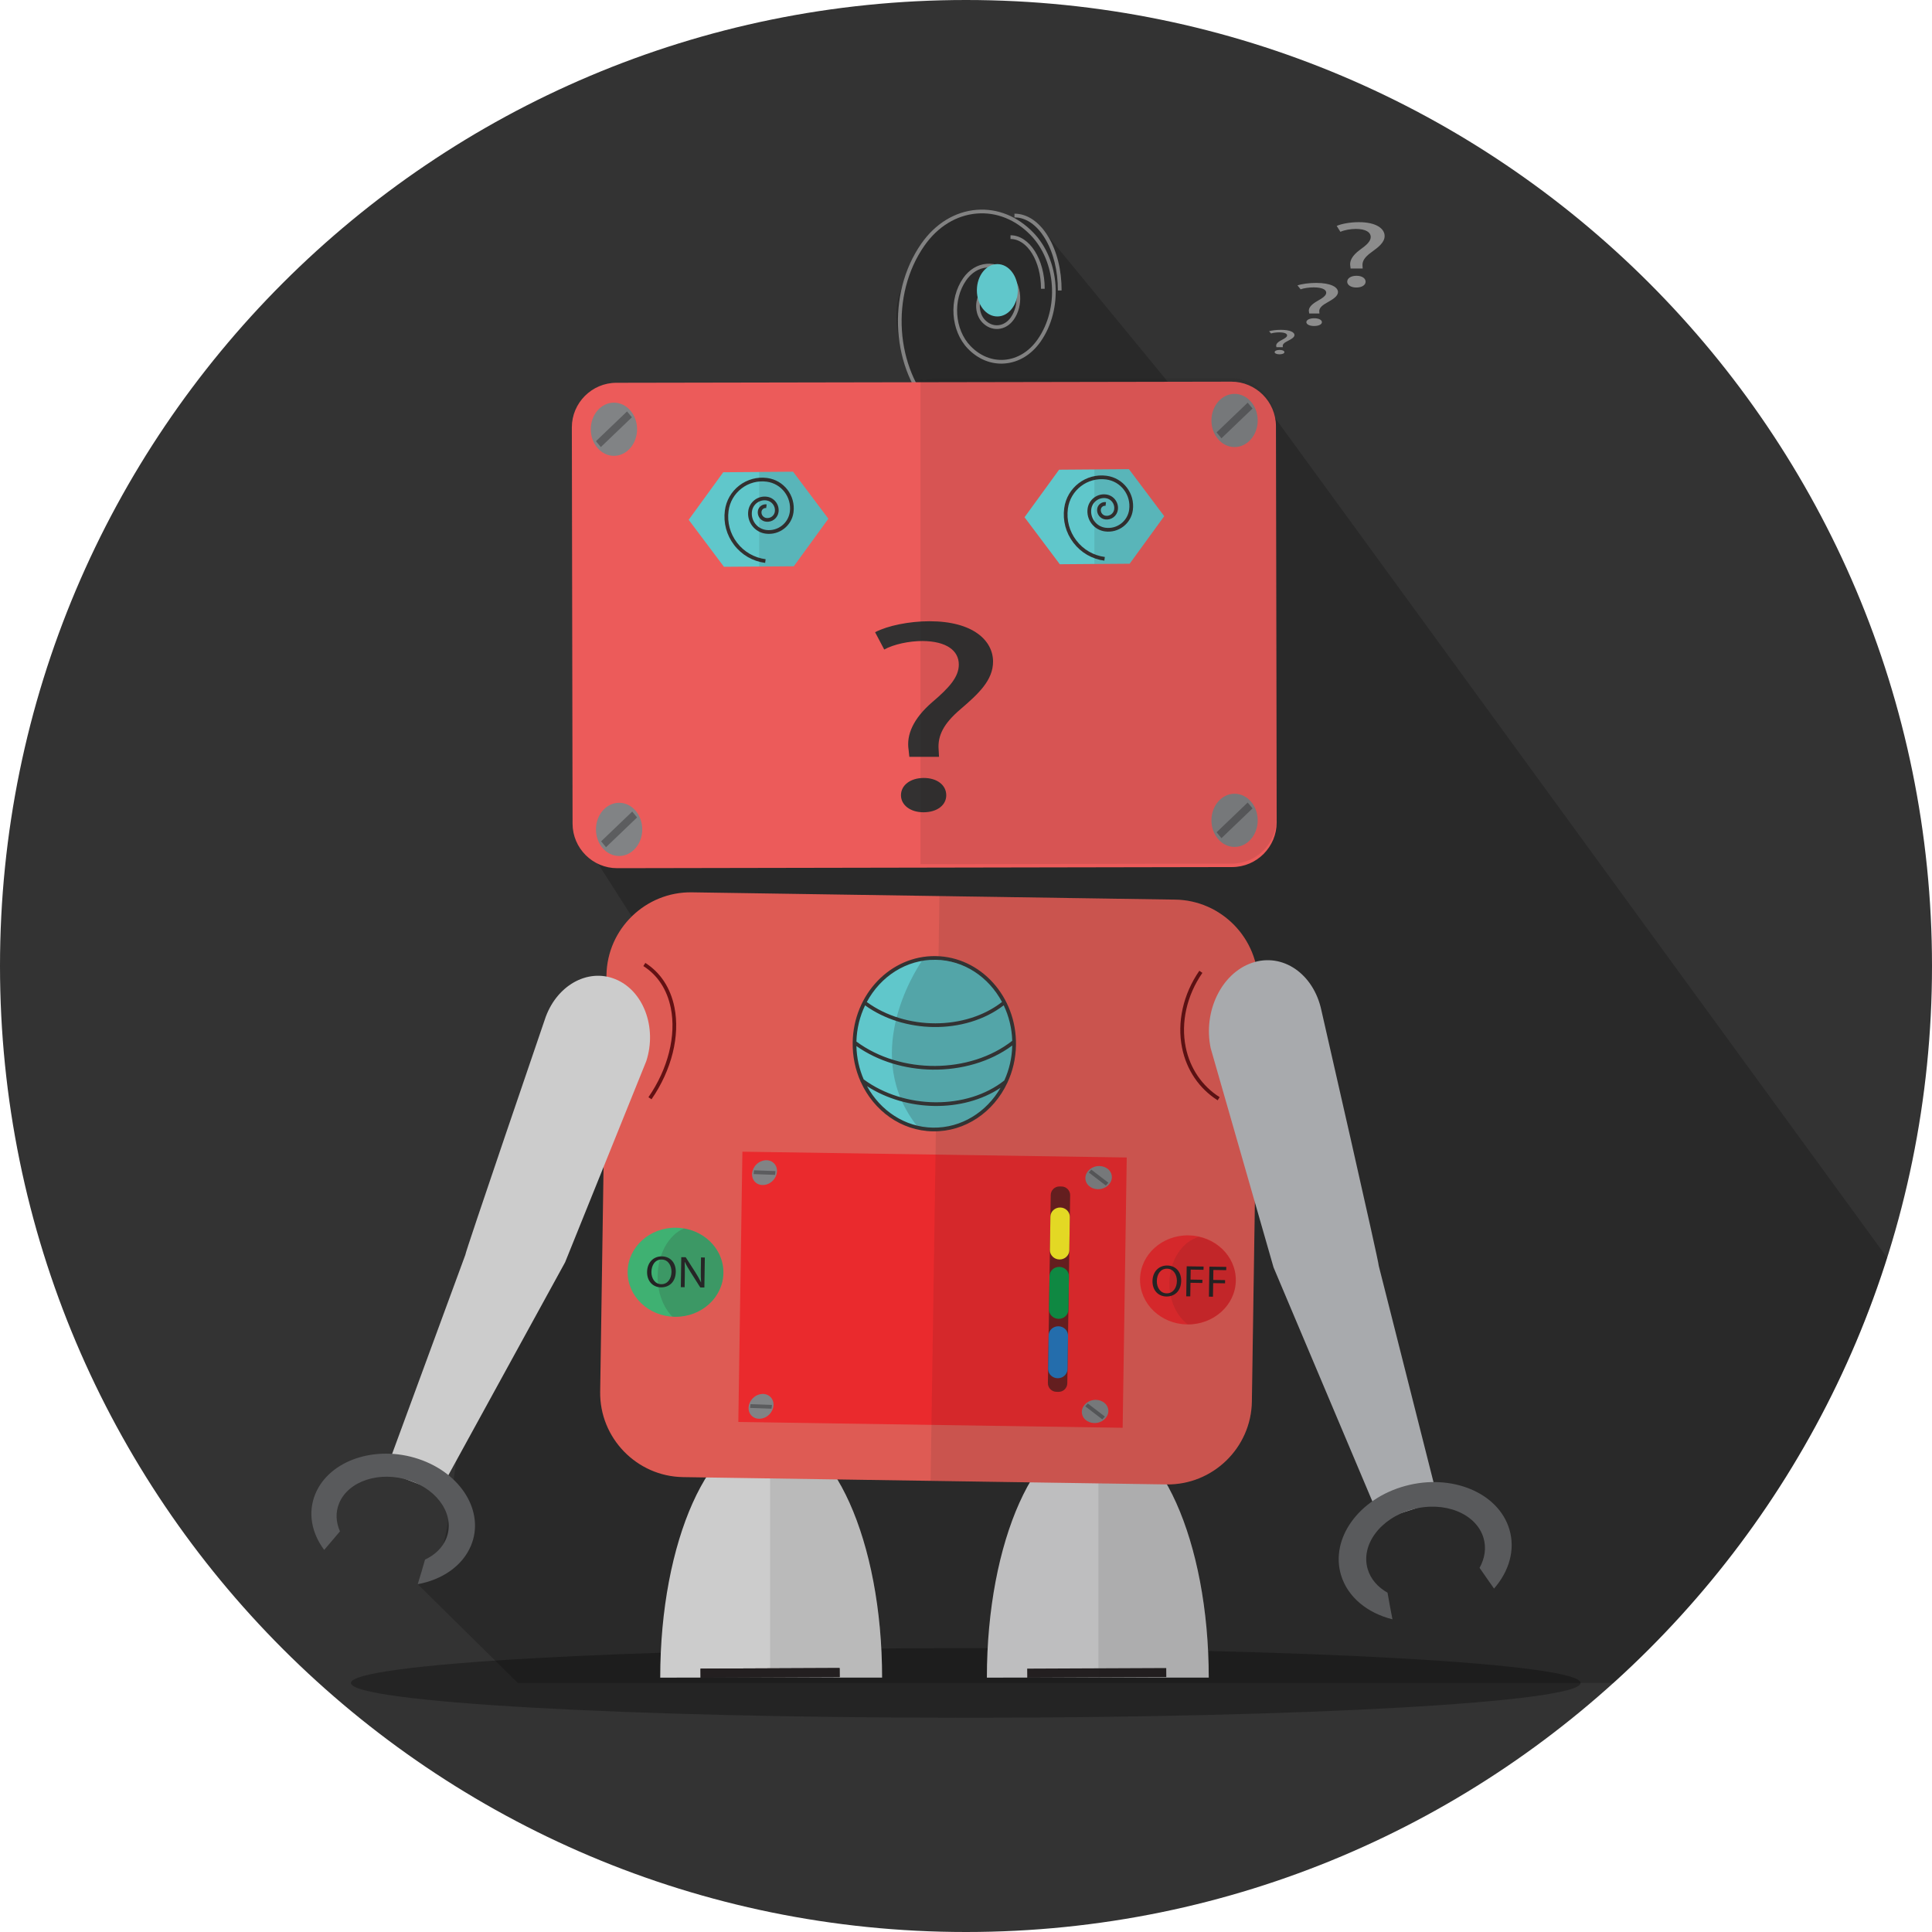
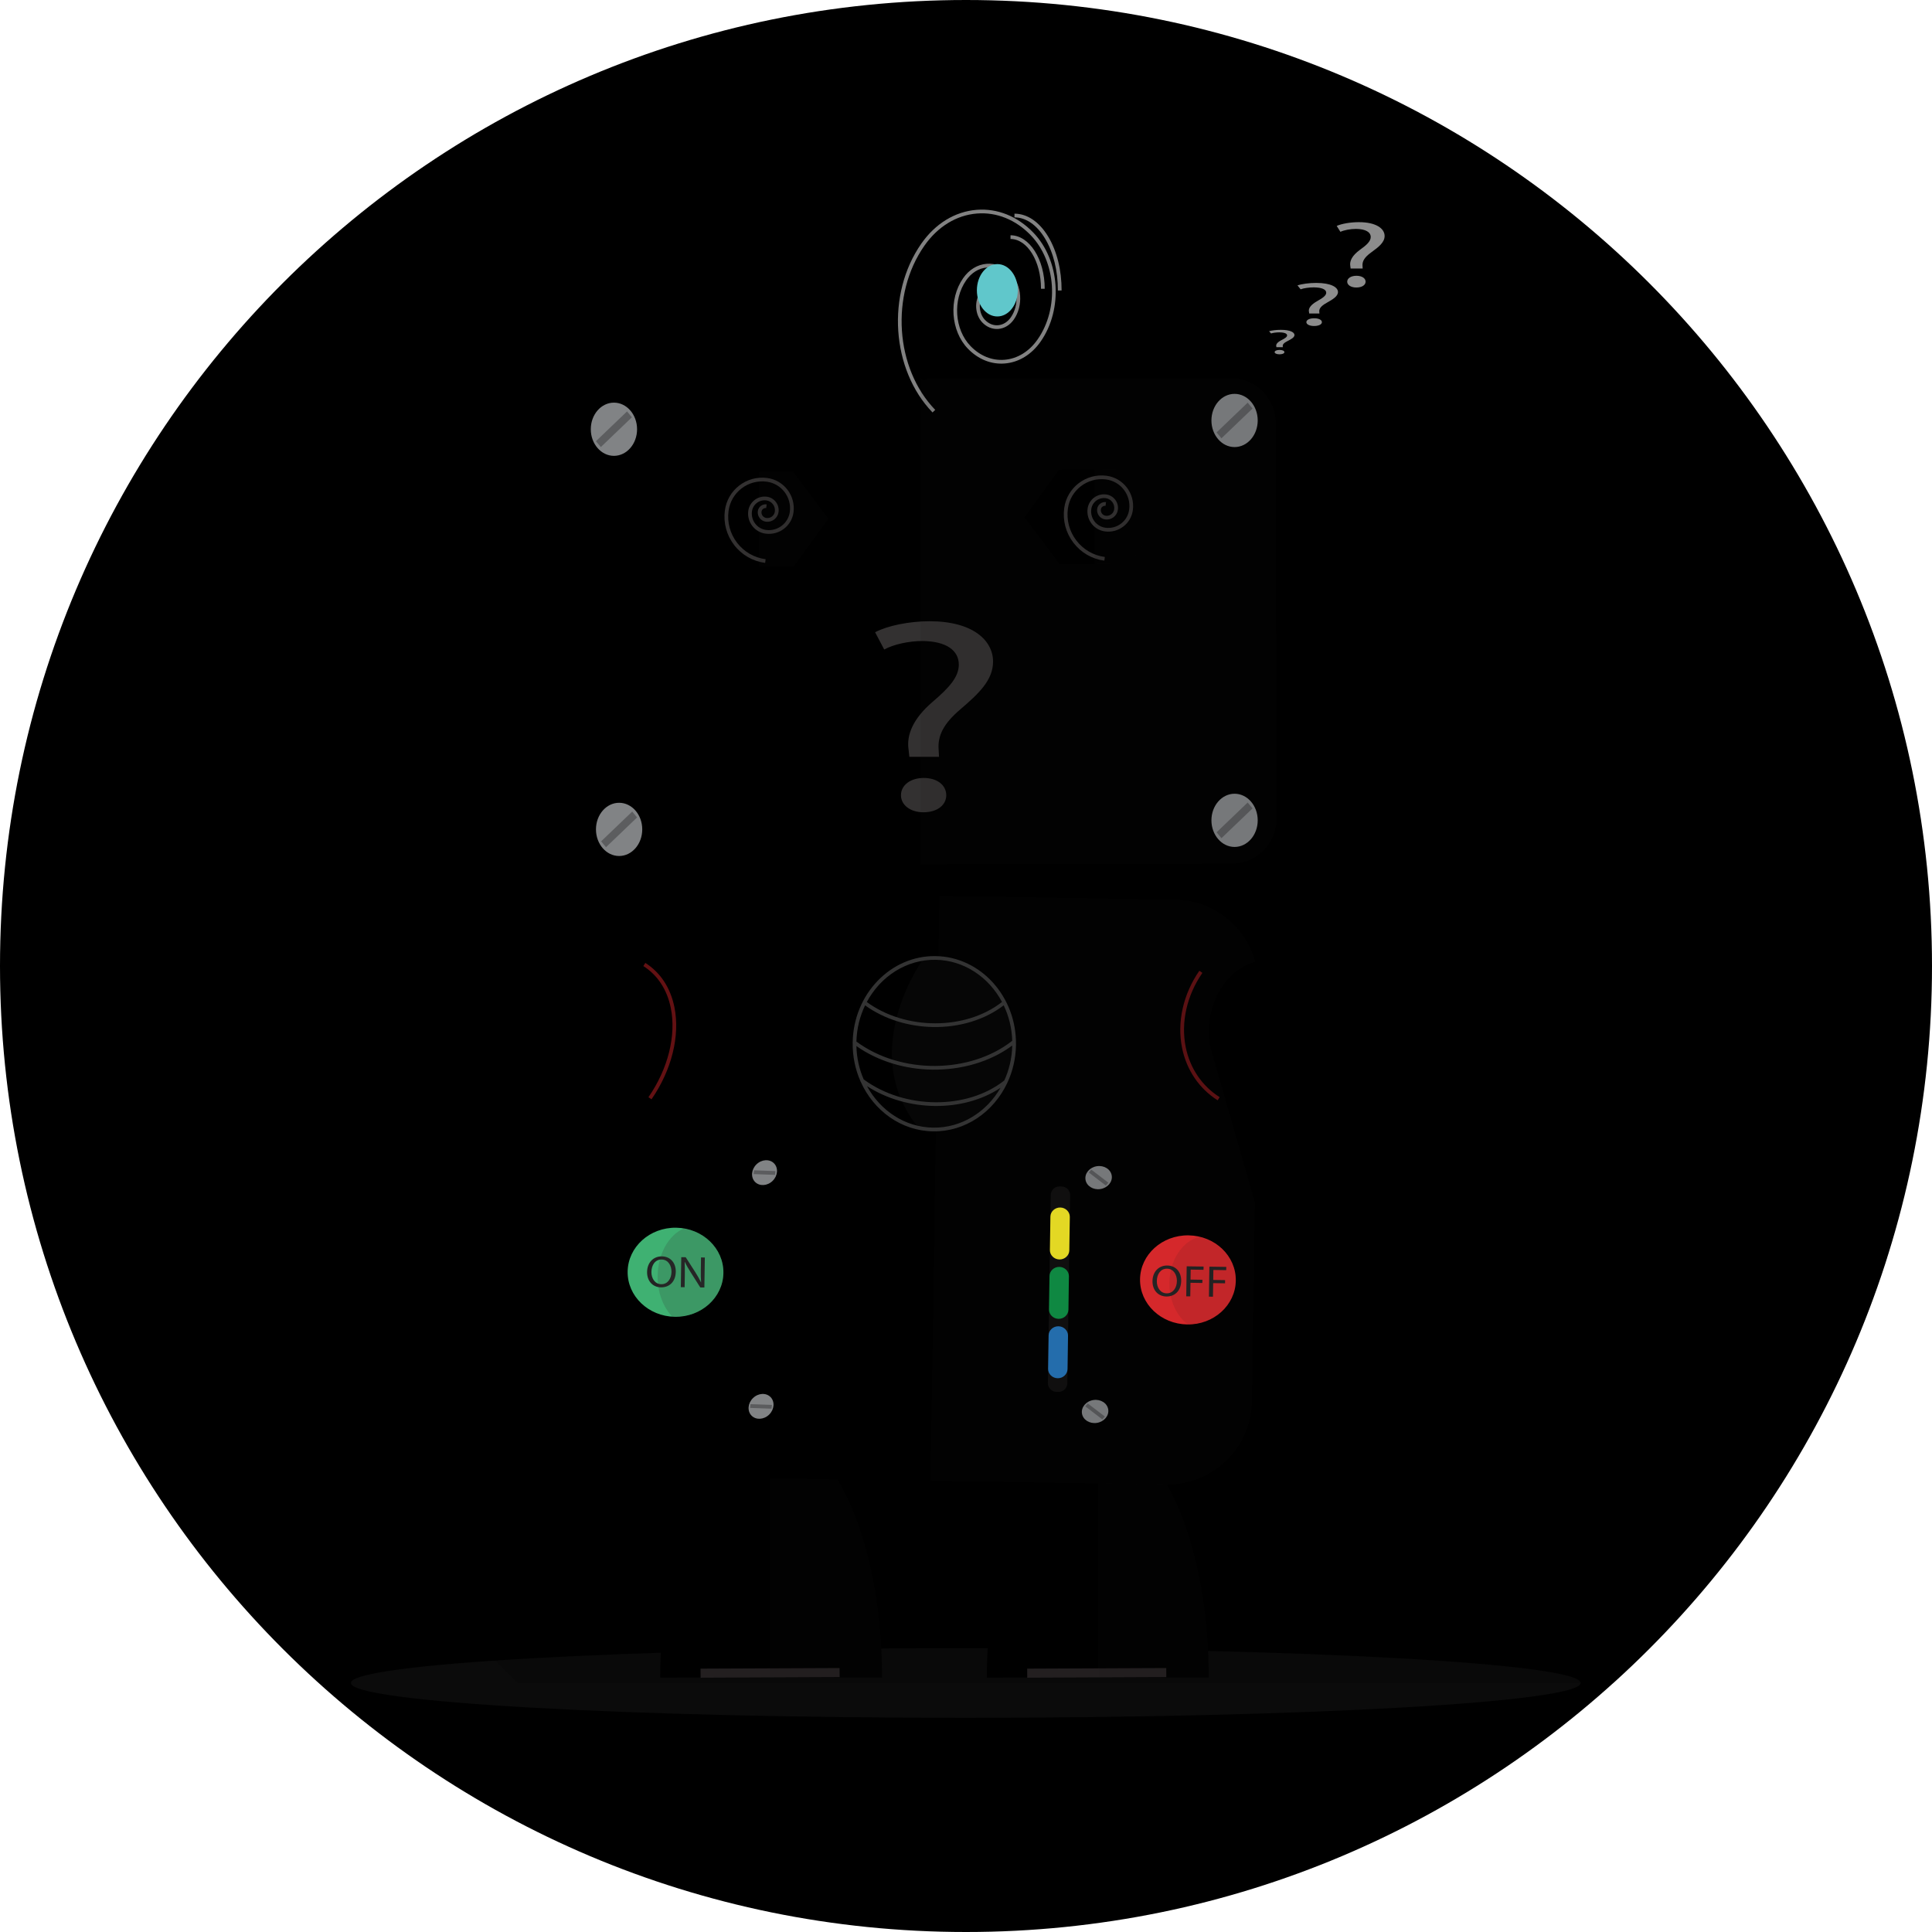
<svg xmlns="http://www.w3.org/2000/svg" enable-background="new 0 0 512 512" height="512px" version="1.1" viewBox="0 0 512 512" width="512px" xml:space="preserve">
-   <g id="Background">
-     <circle cx="256" cy="256" fill="#333333" id="Background_1_" r="256" />
+   <filter id="darker">
+     <feComponentTransfer>
+       <feFuncR type="linear" slope="0.75" />
+       <feFuncG type="linear" slope="0.75" />
+       <feFuncB type="linear" slope="0.75" />
+     </feComponentTransfer>
+   </filter>
+   <filter id="darker2">
+     <feComponentTransfer>
+       <feFuncR type="linear" slope="0.25" />
+       <feFuncG type="linear" slope="0.25" />
+       <feFuncB type="linear" slope="0.25" />
+     </feComponentTransfer>
+   </filter>
+   <filter id="lighter">
+     <feComponentTransfer>
+       <feFuncR type="linear" slope="2" />
+       <feFuncG type="linear" slope="2" />
+       <feFuncB type="linear" slope="2" />
+     </feComponentTransfer>
+   </filter>
+   <filter id="lighter2">
+     <feComponentTransfer>
+       <feFuncR type="linear" slope="5" />
+       <feFuncG type="linear" slope="5" />
+       <feFuncB type="linear" slope="5" />
+     </feComponentTransfer>
+   </filter>
+   <g id="Background" class="background">
+     <circle cx="256" cy="256" id="Background_1_" r="256" />
  </g>
  <g id="Shadow">
    <ellipse cx="255.939" cy="446.005" fill="#161616" opacity="0.5" rx="162.939" ry="9.225" />
    <path d="M500.106,333.311L331.935,102.571l-15.71,10.088l-5.178-5.956h2.972L275.09,59.316l-4.414-2.046   l-2.044,0.725l-5.537-1.614c-13.743-2.175-18.947,8.199-24.082,19.813c-5.136,11.614,4.918,29.149,4.918,29.149l9.424,1.36h48.75   c1.096,3.207,2.921,8.413,4.353,12.228l-154.724,99.364l23.551,36.89l-11.216,16.52l-38.187,77.803c0,0-4.887,37.461-7.098,53.255   c-2.21,15.793-8.082,17.061-8.082,17.061l26.536,26.181h290.315C460.874,415.902,486.231,377.161,500.106,333.311z" opacity="0.2" />
  </g>
-   <g id="Foot">
-     <g>
-       <path d="M204.354,379.106c-16.236,0.002-29.393,29.319-29.386,65.481l58.795-0.007    C233.757,408.42,220.59,379.106,204.354,379.106z" fill="#CCCCCC" />
-       <polygon fill="#231F20" points="222.516,444.457 185.667,444.615 185.649,442.205 222.498,442.047   " />
-     </g>
-     <g>
-       <path d="M290.92,379.106c-16.235,0.002-29.393,29.319-29.386,65.481l58.796-0.007    C320.322,408.42,307.155,379.106,290.92,379.106z" fill="#BEBEBF" />
-       <polygon fill="#231F20" points="309.082,444.457 272.233,444.615 272.215,442.205 309.064,442.047   " />
-     </g>
-     <path d="M291.082,444.585l29.248-0.004c-0.008-36.042-13.089-65.271-29.248-65.466V444.585z" fill="#191818" opacity="0.1" />
-     <g>
-       <path d="M204.354,379.106c-0.091,0-0.181,0.014-0.271,0.015v65.465l29.68-0.005    C233.757,408.42,220.59,379.106,204.354,379.106z" fill="#191818" opacity="0.1" />
-       <polygon fill="#231F20" points="222.516,444.457 185.667,444.615 185.649,442.205 222.498,442.047   " />
+   <g id="Foot" class="metal">
+     <path id="left-foot" filter="url(#lighter)" d="M204.354,379.106c-16.236,0.002-29.393,29.319-29.386,65.481l58.795-0.007    C233.757,408.42,220.59,379.106,204.354,379.106z" />
+     <path id="right-foot" d="M290.92,379.106c-16.235,0.002-29.393,29.319-29.386,65.481l58.796-0.007    C320.322,408.42,307.155,379.106,290.92,379.106z" />
+     <polygon id="right-sole" fill="#231F20" points="309.082,444.457 272.233,444.615 272.215,442.205 309.064,442.047   " />
+     <polygon id="left-sole" fill="#231F20" points="222.516,444.457 185.667,444.615 185.649,442.205 222.498,442.047   " />
+     <g id="overlays" fill="#191818" opacity="0.1">
+       <path d="M291.082,444.585l29.248-0.004c-0.008-36.042-13.089-65.271-29.248-65.466V444.585z" />
+       <path d="M204.354,379.106c-0.091,0-0.181,0.014-0.271,0.015v65.465l29.68-0.005    C233.757,408.42,220.59,379.106,204.354,379.106z" />
    </g>
  </g>
-   <g id="Body">
-     <path d="M311.463,238.411l-128.113-1.935c-12.262-0.185-22.446,9.697-22.632,21.957l-1.666,110.385   c-0.186,12.263,9.695,22.446,21.958,22.632l128.115,1.935c12.262,0.185,22.446-9.696,22.631-21.959l1.667-110.384   C333.606,248.778,323.726,238.595,311.463,238.411z" fill="#DE5B54" />
-     <g>
-       <ellipse cx="314.816" cy="339.205" fill="#EA2A2D" rx="11.805" ry="12.689" transform="matrix(0.0151 -0.9999 0.9999 0.0151 -29.1153 648.8497)" />
-       <g>
-         <path d="M313.027,339.454c-0.043,2.738-1.803,4.164-3.927,4.132c-2.195-0.034-3.713-1.685-3.678-4.092     c0.039-2.523,1.704-4.151,3.927-4.118C311.62,335.411,313.063,337.096,313.027,339.454z M306.571,339.487     c-0.024,1.7,0.915,3.236,2.604,3.26c1.703,0.027,2.688-1.457,2.714-3.261c0.024-1.58-0.813-3.247-2.602-3.273     C307.511,336.186,306.599,337.742,306.571,339.487z" fill="#272626" />
-         <path d="M314.485,335.584l4.479,0.066l-0.015,0.862l-3.404-0.051l-0.04,2.641l3.146,0.049l-0.012,0.85     l-3.147-0.048l-0.056,3.599l-1.072-0.017L314.485,335.584z" fill="#272626" />
-         <path d="M320.497,335.674l4.479,0.068l-0.012,0.861l-3.406-0.052l-0.039,2.643l3.146,0.048l-0.013,0.849     l-3.147-0.047l-0.053,3.597l-1.074-0.014L320.497,335.674z" fill="#272626" />
+   <g id="Body" class="clothing">
+     <path filter="url(#lighter)" d="M311.463,238.411l-128.113-1.935c-12.262-0.185-22.446,9.697-22.632,21.957l-1.666,110.385   c-0.186,12.263,9.695,22.446,21.958,22.632l128.115,1.935c12.262,0.185,22.446-9.696,22.631-21.959l1.667-110.384   C333.606,248.778,323.726,238.595,311.463,238.411z" />
+     <g id="buttons">
+       <g id="off-button">
+         <ellipse cx="314.816" cy="339.205" fill="#EA2A2D" rx="11.805" ry="12.689" transform="matrix(0.0151 -0.9999 0.9999 0.0151 -29.1153 648.8497)" />
+         <g id="off-text" fill="#272626">
+           <path d="M313.027,339.454c-0.043,2.738-1.803,4.164-3.927,4.132c-2.195-0.034-3.713-1.685-3.678-4.092     c0.039-2.523,1.704-4.151,3.927-4.118C311.62,335.411,313.063,337.096,313.027,339.454z M306.571,339.487     c-0.024,1.7,0.915,3.236,2.604,3.26c1.703,0.027,2.688-1.457,2.714-3.261c0.024-1.58-0.813-3.247-2.602-3.273     C307.511,336.186,306.599,337.742,306.571,339.487z" />
+           <path d="M314.485,335.584l4.479,0.066l-0.015,0.862l-3.404-0.051l-0.04,2.641l3.146,0.049l-0.012,0.85     l-3.147-0.048l-0.056,3.599l-1.072-0.017L314.485,335.584z" />
+           <path d="M320.497,335.674l4.479,0.068l-0.012,0.861l-3.406-0.052l-0.039,2.643l3.146,0.048l-0.013,0.849     l-3.147-0.047l-0.053,3.597l-1.074-0.014L320.497,335.674z" />
+         </g>
+         <path id="off-button-overlay" d="M327.515,339.397c0.084-5.576-4.101-10.3-9.799-11.623    c-4.389,1.22-7.723,6.164-7.813,12.141c-0.072,4.732,1.909,8.88,4.893,11.076C321.764,350.882,327.419,345.778,327.515,339.397z" fill="#191818" opacity="0.1" />
      </g>
-       <path d="M327.515,339.397c0.084-5.576-4.101-10.3-9.799-11.623    c-4.389,1.22-7.723,6.164-7.813,12.141c-0.072,4.732,1.909,8.88,4.893,11.076C321.764,350.882,327.419,345.778,327.515,339.397z" fill="#191818" opacity="0.1" />
+       <g id="on-button">
+         <ellipse cx="179.012" cy="337.155" fill="#3FB172" rx="11.805" ry="12.691" transform="matrix(0.0151 -0.9999 0.9999 0.0151 -160.8035 511.0631)" />
+         <g id="on-button-text" fill="#232323">
+           <path d="M179.087,337.03c-0.042,2.737-1.802,4.164-3.925,4.132c-2.197-0.034-3.714-1.685-3.678-4.092     c0.038-2.523,1.705-4.151,3.926-4.118C177.68,332.987,179.123,334.674,179.087,337.03z M172.632,337.064     c-0.026,1.699,0.914,3.235,2.604,3.26c1.703,0.026,2.688-1.458,2.715-3.264c0.024-1.578-0.815-3.245-2.604-3.271     C173.571,333.762,172.658,335.319,172.632,337.064z" />
+           <path d="M180.424,341.111l0.12-7.951l1.172,0.017l2.605,4.063c0.603,0.94,1.071,1.787,1.455,2.607l0.023-0.012     c-0.083-1.063-0.092-2.031-0.073-3.27l0.05-3.328l1.012,0.016l-0.121,7.951l-1.086-0.016l-2.579-4.074     c-0.567-0.894-1.108-1.812-1.516-2.678l-0.038,0.011c0.048,1.004,0.057,1.96,0.038,3.279l-0.052,3.399L180.424,341.111z" />
+         </g>
+         <path id="on-button-overlay" d="M191.701,337.346c0.088-5.859-4.433-10.775-10.436-11.792    c-3.961,1.659-6.888,6.624-6.977,12.542c-0.066,4.434,1.479,8.372,3.899,10.822c0.215,0.013,0.428,0.036,0.646,0.04    C185.841,349.063,191.603,343.864,191.701,337.346z" fill="#303030" opacity="0.2" />
+       </g>
    </g>
-     <g>
-       <rect fill="#EA2A2D" height="101.861" transform="matrix(0.0151 -0.9999 0.9999 0.0151 -98.3651 583.7325)" width="71.637" x="211.307" y="290.867" />
+     <g id="door">
+       <rect id="door" filter="url(#darker2)" height="101.861" transform="matrix(0.0151 -0.9999 0.9999 0.0151 -98.3651 583.7325)" width="71.637" x="211.307" y="290.867" />
+       <g id="door-buttons">
+         <path d="M281.338,314.432l-0.554-0.01c-1.262-0.018-2.311,1-2.33,2.262l-0.753,49.836   c-0.019,1.261,0.999,2.31,2.261,2.328l0.554,0.009c1.262,0.021,2.311-0.997,2.33-2.261l0.754-49.835   C283.617,315.498,282.6,314.449,281.338,314.432z" fill="#191818" opacity="0.6" />
+         <path d="M280.976,320.002c-1.413-0.023-2.589,1.068-2.608,2.42l-0.133,8.852c-0.021,1.354,1.12,2.478,2.534,2.498   c1.415,0.021,2.589-1.068,2.609-2.419l0.133-8.854C283.531,321.146,282.392,320.023,280.976,320.002z" fill="#FAED26" />
+         <path d="M280.739,335.739c-1.415-0.022-2.589,1.067-2.609,2.42l-0.134,8.853c-0.021,1.353,1.121,2.477,2.535,2.497   c1.415,0.021,2.59-1.067,2.608-2.42l0.134-8.852C283.294,336.884,282.153,335.761,280.739,335.739z" fill="#0E9547" />
+         <path d="M280.502,351.477c-1.416-0.021-2.588,1.067-2.609,2.42l-0.134,8.853c-0.021,1.353,1.12,2.476,2.534,2.498   c1.414,0.021,2.589-1.067,2.61-2.421l0.133-8.852C283.058,352.622,281.917,351.497,280.502,351.477z" fill="#2677BD" />
+       </g>
+       <g id="bolts">
+         <ellipse cx="202.615" cy="310.748" fill="#818385" rx="3.062" ry="3.52" transform="matrix(0.6964 0.7177 -0.7177 0.6964 284.5312 -51.0623)" />
+         <polygon fill="#5B5C5E" points="205.404,311.354 205.516,310.351 199.825,310.143 199.713,311.145   " />
+         <ellipse cx="291.137" cy="312.08" fill="#818385" rx="3.063" ry="3.519" transform="matrix(-0.1532 -0.9882 0.9882 -0.1532 27.3499 647.5963)" />
+         <polygon fill="#5B5C5E" points="289.211,309.973 288.541,310.726 293.063,314.187 293.734,313.432   " />
+         <ellipse cx="201.679" cy="372.714" fill="#818385" rx="3.062" ry="3.52" transform="matrix(0.6964 0.7176 -0.7176 0.6964 328.6967 -31.5835)" />
+         <polygon fill="#5B5C5E" points="204.468,373.319 204.58,372.316 198.89,372.109 198.777,373.111   " />
+         <ellipse cx="290.203" cy="374.047" fill="#818385" rx="3.063" ry="3.52" transform="matrix(-0.1532 -0.9882 0.9882 -0.1532 -34.963 718.134)" />
+         <polygon fill="#5B5C5E" points="288.276,371.939 287.605,372.692 292.129,376.152 292.799,375.399   " />
+       </g>
    </g>
-     <g>
-       <ellipse cx="179.012" cy="337.155" fill="#3FB172" rx="11.805" ry="12.691" transform="matrix(0.0151 -0.9999 0.9999 0.0151 -160.8035 511.0631)" />
-       <g>
-         <path d="M179.087,337.03c-0.042,2.737-1.802,4.164-3.925,4.132c-2.197-0.034-3.714-1.685-3.678-4.092     c0.038-2.523,1.705-4.151,3.926-4.118C177.68,332.987,179.123,334.674,179.087,337.03z M172.632,337.064     c-0.026,1.699,0.914,3.235,2.604,3.26c1.703,0.026,2.688-1.458,2.715-3.264c0.024-1.578-0.815-3.245-2.604-3.271     C173.571,333.762,172.658,335.319,172.632,337.064z" fill="#232323" />
-         <path d="M180.424,341.111l0.12-7.951l1.172,0.017l2.605,4.063c0.603,0.94,1.071,1.787,1.455,2.607l0.023-0.012     c-0.083-1.063-0.092-2.031-0.073-3.27l0.05-3.328l1.012,0.016l-0.121,7.951l-1.086-0.016l-2.579-4.074     c-0.567-0.894-1.108-1.812-1.516-2.678l-0.038,0.011c0.048,1.004,0.057,1.96,0.038,3.279l-0.052,3.399L180.424,341.111z" fill="#232323" />
-       </g>
-       <path d="M191.701,337.346c0.088-5.859-4.433-10.775-10.436-11.792    c-3.961,1.659-6.888,6.624-6.977,12.542c-0.066,4.434,1.479,8.372,3.899,10.822c0.215,0.013,0.428,0.036,0.646,0.04    C185.841,349.063,191.603,343.864,191.701,337.346z" fill="#303030" opacity="0.2" />
-     </g>
-     <path d="M281.338,314.432l-0.554-0.01c-1.262-0.018-2.311,1-2.33,2.262l-0.753,49.836   c-0.019,1.261,0.999,2.31,2.261,2.328l0.554,0.009c1.262,0.021,2.311-0.997,2.33-2.261l0.754-49.835   C283.617,315.498,282.6,314.449,281.338,314.432z" fill="#191818" opacity="0.6" />
-     <path d="M280.976,320.002c-1.413-0.023-2.589,1.068-2.608,2.42l-0.133,8.852c-0.021,1.354,1.12,2.478,2.534,2.498   c1.415,0.021,2.589-1.068,2.609-2.419l0.133-8.854C283.531,321.146,282.392,320.023,280.976,320.002z" fill="#FAED26" />
-     <path d="M280.739,335.739c-1.415-0.022-2.589,1.067-2.609,2.42l-0.134,8.853c-0.021,1.353,1.121,2.477,2.535,2.497   c1.415,0.021,2.59-1.067,2.608-2.42l0.134-8.852C283.294,336.884,282.153,335.761,280.739,335.739z" fill="#0E9547" />
-     <path d="M280.502,351.477c-1.416-0.021-2.588,1.067-2.609,2.42l-0.134,8.853c-0.021,1.353,1.12,2.476,2.534,2.498   c1.414,0.021,2.589-1.067,2.61-2.421l0.133-8.852C283.058,352.622,281.917,351.497,280.502,351.477z" fill="#2677BD" />
-     <path d="M314.231,277.527c-1.332-6.543,0.278-13.726,4.417-19.706l-0.809-0.561   c-4.29,6.202-5.958,13.659-4.574,20.462c1.191,5.852,4.539,10.779,9.427,13.872l0.524-0.832   C318.558,287.813,315.365,283.113,314.231,277.527z" fill="#631113" />
-     <g>
+     <g id="body-features">
+       <path d="M314.231,277.527c-1.332-6.543,0.278-13.726,4.417-19.706l-0.809-0.561   c-4.29,6.202-5.958,13.659-4.574,20.462c1.191,5.852,4.539,10.779,9.427,13.872l0.524-0.832   C318.558,287.813,315.365,283.113,314.231,277.527z" fill="#631113" />
      <path d="M172.653,291.33l-0.809-0.56c5.194-7.507,7.407-16.353,5.921-23.661    c-0.991-4.872-3.506-8.708-7.272-11.091l0.526-0.832c3.998,2.532,6.665,6.585,7.709,11.727    C180.268,274.478,177.997,283.606,172.653,291.33z" fill="#631113" />
    </g>
-     <g>
-       <ellipse cx="202.615" cy="310.748" fill="#818385" rx="3.062" ry="3.52" transform="matrix(0.6964 0.7177 -0.7177 0.6964 284.5312 -51.0623)" />
-       <polygon fill="#5B5C5E" points="205.404,311.354 205.516,310.351 199.825,310.143 199.713,311.145   " />
-     </g>
-     <g>
-       <ellipse cx="291.137" cy="312.08" fill="#818385" rx="3.063" ry="3.519" transform="matrix(-0.1532 -0.9882 0.9882 -0.1532 27.3499 647.5963)" />
-       <polygon fill="#5B5C5E" points="289.211,309.973 288.541,310.726 293.063,314.187 293.734,313.432   " />
-     </g>
-     <g>
-       <ellipse cx="201.679" cy="372.714" fill="#818385" rx="3.062" ry="3.52" transform="matrix(0.6964 0.7176 -0.7176 0.6964 328.6967 -31.5835)" />
-       <polygon fill="#5B5C5E" points="204.468,373.319 204.58,372.316 198.89,372.109 198.777,373.111   " />
-     </g>
-     <g>
-       <ellipse cx="290.203" cy="374.047" fill="#818385" rx="3.063" ry="3.52" transform="matrix(-0.1532 -0.9882 0.9882 -0.1532 -34.963 718.134)" />
-       <polygon fill="#5B5C5E" points="288.276,371.939 287.605,372.692 292.129,376.152 292.799,375.399   " />
-     </g>
-     <path d="M311.463,238.411l-62.505-0.944l-2.34,154.973l62.506,0.944   c12.262,0.185,22.446-9.696,22.631-21.959l1.667-110.384C333.606,248.778,323.726,238.595,311.463,238.411z" fill="#191818" opacity="0.1" />
-     <g>
-       <ellipse cx="247.607" cy="276.598" fill="#60C7CB" rx="22.732" ry="21.15" transform="matrix(0.0151 -0.9999 0.9999 0.0151 -32.6988 520.0004)" />
+     <g id="speaker">
+       <path d="M311.463,238.411l-62.505-0.944l-2.34,154.973l62.506,0.944   c12.262,0.185,22.446-9.696,22.631-21.959l1.667-110.384C333.606,248.778,323.726,238.595,311.463,238.411z" fill="#191818" opacity="0.1" />
+       <ellipse class="clothing" filter="url(#lighter2)" cx="247.607" cy="276.598" rx="22.732" ry="21.15" transform="matrix(0.0151 -0.9999 0.9999 0.0151 -32.6988 520.0004)" />
      <path d="M247.818,254.359c-1.184-0.02-2.344,0.075-3.477,0.26    c-2.165,3.184-16.102,25.232-1.154,43.994c1.28,0.283,2.601,0.446,3.956,0.467c11.551,0.176,21.065-9.695,21.25-22.045    C268.579,264.686,259.368,254.532,247.818,254.359z" fill="#1C1C1C" opacity="0.2" />
      <path d="M266.171,265.684c-9.898,8.02-26.491,8.03-37.1,0.024" fill="none" />
      <path d="M266.653,286.576c-10.104,8.189-27.25,8.045-38.333-0.319" fill="none" />
-       <g>
-         <path d="M266.957,286.951c1.415-3.023,2.233-6.425,2.288-10.026c0.193-12.804-9.357-23.368-21.288-23.548     c-11.931-0.181-21.796,10.09-21.99,22.896c-0.056,3.694,0.704,7.2,2.094,10.325l-0.037,0.051c0.028,0.023,0.059,0.04,0.088,0.062     c3.447,7.647,10.696,12.981,19.144,13.109c8.568,0.129,16.071-5.13,19.691-12.849c0.005-0.004,0.01-0.007,0.017-0.011     L266.957,286.951z M247.025,283.465c7.676,0.116,15.343-2.021,21.23-6.393c-0.073,3.317-0.821,6.453-2.101,9.261     c-9.858,7.821-26.432,7.689-37.262-0.279c-1.176-2.697-1.86-5.688-1.934-8.835C232.693,281.262,239.854,283.357,247.025,283.465z      M226.961,276.026c0.089-3.453,0.91-6.707,2.299-9.594c5.158,3.719,11.635,5.644,18.083,5.74     c6.801,0.103,13.544-1.828,18.646-5.751c1.356,2.837,2.163,6.026,2.264,9.398C257.062,284.621,238.697,284.727,226.961,276.026z      M247.942,254.36c7.547,0.114,14.093,4.597,17.599,11.175c-9.641,7.539-25.515,7.544-35.832,0.013     C233.342,258.774,240.183,254.243,247.942,254.36z M247.271,298.836c-7.477-0.112-13.974-4.512-17.503-10.99     c5.246,3.389,11.578,5.15,17.84,5.246c6.343,0.096,12.597-1.515,17.549-4.82C261.447,294.7,254.79,298.95,247.271,298.836z" fill="#333333" />
+       <path d="M266.957,286.951c1.415-3.023,2.233-6.425,2.288-10.026c0.193-12.804-9.357-23.368-21.288-23.548     c-11.931-0.181-21.796,10.09-21.99,22.896c-0.056,3.694,0.704,7.2,2.094,10.325l-0.037,0.051c0.028,0.023,0.059,0.04,0.088,0.062     c3.447,7.647,10.696,12.981,19.144,13.109c8.568,0.129,16.071-5.13,19.691-12.849c0.005-0.004,0.01-0.007,0.017-0.011     L266.957,286.951z M247.025,283.465c7.676,0.116,15.343-2.021,21.23-6.393c-0.073,3.317-0.821,6.453-2.101,9.261     c-9.858,7.821-26.432,7.689-37.262-0.279c-1.176-2.697-1.86-5.688-1.934-8.835C232.693,281.262,239.854,283.357,247.025,283.465z      M226.961,276.026c0.089-3.453,0.91-6.707,2.299-9.594c5.158,3.719,11.635,5.644,18.083,5.74     c6.801,0.103,13.544-1.828,18.646-5.751c1.356,2.837,2.163,6.026,2.264,9.398C257.062,284.621,238.697,284.727,226.961,276.026z      M247.942,254.36c7.547,0.114,14.093,4.597,17.599,11.175c-9.641,7.539-25.515,7.544-35.832,0.013     C233.342,258.774,240.183,254.243,247.942,254.36z M247.271,298.836c-7.477-0.112-13.974-4.512-17.503-10.99     c5.246,3.389,11.578,5.15,17.84,5.246c6.343,0.096,12.597-1.515,17.549-4.82C261.447,294.7,254.79,298.95,247.271,298.836z" fill="#333333" />
+     </g>
+   </g>
+   <g id="Hand" class="metal">
+     <g id="left">
+       <path id="left-arm" filter="url(#lighter)" d="M163.072,259.488c-7.434-3.024-15.813,1.797-18.717,10.769c0,0-21.28,62.197-21.039,62.295l-21.104,57.375    l14.168,5.462l33.38-60.872l21.511-53.309C174.176,272.236,170.505,262.512,163.072,259.488z" />
+       <path id="left-hand" filter="url(#darker2)" d="M110.704,419.824c0.676-2.162,1.312-4.337,1.933-6.516c2.559-1.199,4.579-3.075,5.595-5.513    c2.469-5.926-1.874-12.847-9.702-15.455c-7.827-2.608-16.175,0.082-18.646,6.01c-1.021,2.449-0.864,5.065,0.211,7.477    c-1.376,1.65-2.792,3.276-4.179,4.921c-3.342-4.47-4.415-9.888-2.334-14.88c3.705-8.892,15.938-13.022,27.324-9.228    c11.386,3.795,17.613,14.077,13.908,22.967C122.562,415.013,117.154,418.65,110.704,419.824z" />
+     </g>
+     <g id="right">
+       <path id="right-arm" d="M365.375,335.417c0.263-0.089-15.184-67.638-15.184-67.638c-2.057-9.732-10.292-15.381-18.395-12.616    c-8.104,2.763-13.007,12.895-10.951,22.626l16.663,58.095l28.246,66.88l15.413-4.948L365.375,335.417z" />
+       <path id="right-hand" filter="url(#darker2)" d="M369.018,429.136c-0.471-2.346-0.897-4.7-1.309-7.059c-2.544-1.433-4.451-3.556-5.246-6.212    c-1.936-6.465,3.363-13.568,11.835-15.865c8.47-2.299,16.905,1.08,18.839,7.543c0.801,2.673,0.352,5.448-1.036,7.951    c1.256,1.842,2.561,3.661,3.831,5.498c3.983-4.557,5.697-10.261,4.067-15.704c-2.899-9.696-15.242-14.849-27.564-11.506    c-12.319,3.342-19.956,13.911-17.055,23.607C357.145,423.284,362.401,427.488,369.018,429.136z" />
+     </g>
+   </g>
+   <g id="Head">
+     <path class="clothing" d="M338.135,112.929c-0.012-6.492-5.334-11.794-11.825-11.783l-162.982,0.297   c-6.493,0.012-11.795,5.334-11.783,11.826l0.191,105.026c0.013,6.493,5.334,11.795,11.826,11.784l162.982-0.298   c6.492-0.011,11.795-5.333,11.783-11.826L338.135,112.929z" />
+     <g id="antenna">
+       <path d="M258.828,55.604c-5.748,0.458-10.962,3.645-14.681,8.975c-9.297,13.329-7.958,33.392,2.985,44.726    l0.708-0.683c-10.633-11.012-11.927-30.517-2.885-43.479c3.547-5.085,8.502-8.125,13.952-8.557    c5.201-0.414,10.265,1.63,14.247,5.756c6.751,6.991,7.571,19.373,1.83,27.603c-2.24,3.21-5.365,5.128-8.8,5.402    c-3.271,0.261-6.463-1.029-8.976-3.631c-4.265-4.416-4.781-12.24-1.152-17.441c1.402-2.009,3.354-3.211,5.498-3.381    c2.045-0.161,4.035,0.644,5.604,2.27c2.673,2.769,2.996,7.675,0.72,10.938c-0.866,1.242-2.069,1.984-3.389,2.089    c-1.256,0.104-2.476-0.397-3.444-1.399c-1.655-1.714-1.854-4.754-0.443-6.776c0.524-0.751,1.248-1.199,2.038-1.262    c0.75-0.056,1.483,0.239,2.063,0.841l0.708-0.683c-0.791-0.819-1.807-1.226-2.848-1.14c-1.09,0.087-2.073,0.683-2.769,1.68    c-1.666,2.388-1.423,5.986,0.542,8.022c1.176,1.218,2.682,1.82,4.231,1.697c1.615-0.128,3.078-1.019,4.118-2.507    c2.53-3.629,2.162-9.095-0.82-12.184c-1.779-1.842-4.048-2.761-6.391-2.567c-2.442,0.193-4.654,1.543-6.228,3.799    c-3.884,5.568-3.321,13.951,1.252,18.688c2.721,2.818,6.188,4.217,9.763,3.928c3.732-0.296,7.116-2.363,9.526-5.819    c5.997-8.596,5.132-21.538-1.927-28.849C269.668,57.316,264.32,55.169,258.828,55.604z" fill="#828282" />
+       <path d="M275.875,76.522l0.983,0.002c0.023-7.802-4.042-14.162-9.061-14.177l-0.003,0.984    C272.271,63.344,275.896,69.261,275.875,76.522z" fill="#828282" />
+       <path d="M277.775,62.688c-2.356-3.902-5.526-6.056-8.929-6.066l-0.003,0.984c3.044,0.008,5.918,1.994,8.092,5.591    c2.217,3.674,3.431,8.566,3.415,13.778l0.984,0.003C281.351,71.588,280.088,66.514,277.775,62.688z" fill="#828282" />
+       <ellipse cx="264.311" cy="76.929" fill="#60C7CB" rx="6.94" ry="5.424" transform="matrix(0.0028 -1 1 0.0028 186.638 341.022)" />
+     </g>
+     <g id="bolts">
+       <ellipse cx="162.698" cy="113.753" fill="#818385" rx="6.133" ry="7.05" />
+       <polygon fill="#5C5D5F" points="157.937,116.917 159.223,118.478 167.459,110.588 166.171,109.028   " />
+       <ellipse cx="164.07" cy="219.797" fill="#818385" rx="6.133" ry="7.051" />
+       <polygon fill="#5C5D5F" points="159.309,222.961 160.595,224.522 168.831,216.633 167.543,215.073   " />
+       <ellipse cx="327.174" cy="111.428" fill="#818385" rx="6.133" ry="7.05" />
+       <polygon fill="#5C5D5F" points="322.412,114.592 323.698,116.152 331.935,108.264 330.647,106.704   " />
+       <ellipse cx="327.174" cy="217.399" fill="#818385" rx="6.133" ry="7.05" />
+       <polygon fill="#5C5D5F" points="322.412,220.563 323.698,222.124 331.935,214.235 330.647,212.675   " />
+     </g>
+     <g id="question-mark-mouth">
+       <path d="M244.815,206.169c-3.529,0-6.05,1.891-6.05,4.582c0,2.546,2.421,4.51,5.951,4.51    c3.731,0,6.051-1.963,6.051-4.51C250.767,208.06,248.346,206.169,244.815,206.169z" fill="#333131" />
+       <path d="M246.33,164.635c-5.346,0-11.093,1.164-14.422,2.91l2.42,4.583c2.521-1.382,6.556-2.255,10.187-2.255    c6.354,0.073,9.58,2.546,9.58,6.255c0,3.273-2.521,6.11-7.059,9.965c-5.043,4.364-6.858,8.655-6.253,12.583l0.201,1.892h7.867    l-0.102-1.892c-0.302-3.709,1.312-6.91,5.75-10.692c4.84-4.146,8.671-7.71,8.671-12.657    C263.17,169.799,257.928,164.635,246.33,164.635z" fill="#333131" />
+     </g>
+     <g id="overlays" fill="#191818" opacity="0.1">
+       <path d="M326.243,100.242l-80.363,0.146c-0.653,0.315-0.959,0.489-0.959,0.489l-0.757-0.486l-0.232,0   v128.636l82.546-0.15c6.492-0.012,11.795-5.333,11.783-11.826l-0.191-105.027C338.059,105.533,332.735,100.23,326.243,100.242z" />
+     </g>
+     <g id="flying-question-marks" fill="#8C8C8C">
+       <path d="M339.425,87.408c-1.152,0-2.391,0.149-3.108,0.373l0.522,0.587c0.543-0.177,1.411-0.289,2.193-0.289    c1.368,0.01,2.063,0.326,2.063,0.802c0,0.419-0.544,0.783-1.521,1.277c-1.086,0.56-1.478,1.11-1.347,1.613l0.044,0.242h1.694    l-0.022-0.242c-0.064-0.476,0.283-0.886,1.239-1.371c1.042-0.531,1.868-0.988,1.868-1.622    C343.052,88.07,341.922,87.408,339.425,87.408z" />
+       <path d="M339.097,92.732c-0.759,0-1.303,0.243-1.303,0.587c0,0.327,0.521,0.578,1.282,0.578    c0.804,0,1.305-0.251,1.305-0.578C340.381,92.975,339.858,92.732,339.097,92.732z" />
+       <path d="M348.278,84.343c-1.212,0-2.078,0.427-2.078,1.033c0,0.574,0.831,1.017,2.043,1.017    c1.28,0,2.076-0.443,2.076-1.017C350.319,84.77,349.488,84.343,348.278,84.343z" />
+       <path d="M348.797,74.976c-1.835,0-3.809,0.263-4.95,0.656l0.831,1.034c0.865-0.312,2.25-0.509,3.496-0.509    c2.181,0.016,3.289,0.574,3.289,1.411c0,0.738-0.867,1.378-2.423,2.247c-1.731,0.985-2.356,1.953-2.147,2.838l0.069,0.427h2.7    l-0.035-0.427c-0.104-0.836,0.45-1.559,1.974-2.412c1.662-0.935,2.977-1.739,2.977-2.854    C354.577,76.141,352.777,74.976,348.797,74.976z" />
+       <path d="M359.484,73.083c-1.436,0-2.459,0.647-2.459,1.568c0,0.871,0.982,1.543,2.416,1.543    c1.517,0,2.458-0.672,2.458-1.543C361.899,73.73,360.917,73.083,359.484,73.083z" />
+       <path d="M360.098,58.874c-2.171,0-4.506,0.398-5.857,0.995l0.982,1.567c1.023-0.472,2.663-0.771,4.137-0.771    c2.582,0.025,3.892,0.871,3.892,2.141c0,1.12-1.023,2.09-2.867,3.409c-2.047,1.493-2.785,2.96-2.54,4.305l0.083,0.647h3.194    l-0.04-0.647c-0.123-1.269,0.531-2.364,2.334-3.658c1.966-1.418,3.522-2.638,3.522-4.33    C366.938,60.641,364.809,58.874,360.098,58.874z" />
+     </g>
+     <g id="eyes" class="eye">
+       <g id="right">
+         <polygon id="right-eye" points="299.174,124.335 280.668,124.476 271.511,137.074 280.859,149.531 299.364,149.39 308.521,136.792" />
+         <path id="right-eye-spiral" d="M293.257,126.084c-5.466-0.728-10.506,3.13-11.232,8.596c-0.435,3.277,0.432,6.528,2.442,9.154   c2.011,2.625,4.921,4.311,8.197,4.746l0.129-0.975c-3.016-0.401-5.696-1.953-7.546-4.37c-1.85-2.417-2.648-5.409-2.246-8.426   c0.654-4.928,5.201-8.402,10.126-7.751c1.886,0.251,3.559,1.221,4.713,2.729c1.156,1.509,1.653,3.378,1.403,5.262   c-0.198,1.481-0.959,2.797-2.146,3.705c-1.187,0.909-2.649,1.3-4.137,1.103c-1.16-0.154-2.188-0.75-2.898-1.679   s-1.018-2.078-0.862-3.237c0.247-1.86,1.96-3.171,3.822-2.924c0.691,0.093,1.312,0.45,1.736,1.006s0.609,1.246,0.516,1.939   c-0.07,0.531-0.342,1.001-0.766,1.326c-0.425,0.325-0.951,0.463-1.479,0.395c-0.398-0.053-0.751-0.258-0.995-0.577   s-0.349-0.713-0.297-1.111c0.04-0.292,0.189-0.552,0.424-0.73c0.234-0.179,0.521-0.256,0.816-0.219l0.129-0.975   c-0.547-0.073-1.101,0.072-1.543,0.412c-0.443,0.339-0.728,0.83-0.801,1.382c-0.088,0.658,0.087,1.312,0.49,1.838   s0.987,0.866,1.646,0.953c0.79,0.105,1.573-0.103,2.208-0.588c0.633-0.485,1.038-1.187,1.144-1.977   c0.128-0.955-0.126-1.903-0.711-2.668c-0.586-0.766-1.433-1.256-2.39-1.383c-2.402-0.322-4.607,1.374-4.927,3.77   c-0.188,1.419,0.187,2.827,1.057,3.964c0.871,1.137,2.132,1.867,3.551,2.056c1.74,0.234,3.469-0.229,4.865-1.296   c1.396-1.068,2.29-2.616,2.522-4.357C300.807,130.753,297.685,126.674,293.257,126.084z" fill="#333131" />
+         <polygon id="right-eye-overlay" fill="#191818" opacity="0.1" points="290.021,124.405 290.021,149.461 299.364,149.39 308.521,136.792 299.174,124.335     " />
+       </g>
+       <g id="left">
+         <polygon points="210.171,125.013 191.666,125.153 182.508,137.751 191.856,150.208 210.362,150.067     219.519,137.469   " />
+         <path d="M203.306,126.673c-2.647-0.344-5.274,0.362-7.391,1.992c-2.117,1.629-3.473,3.985-3.818,6.634    c-0.427,3.278,0.449,6.527,2.465,9.147s4.933,4.298,8.211,4.725l0.127-0.975c-3.018-0.394-5.702-1.938-7.559-4.351    c-1.855-2.412-2.662-5.402-2.269-8.42c0.312-2.388,1.534-4.513,3.442-5.981c1.909-1.47,4.276-2.105,6.664-1.796    c3.89,0.507,6.644,4.084,6.137,7.975c-0.399,3.059-3.221,5.216-6.27,4.825c-1.158-0.151-2.19-0.744-2.902-1.67    c-0.713-0.927-1.023-2.075-0.872-3.235c0.242-1.861,1.952-3.18,3.814-2.935c1.434,0.188,2.449,1.507,2.264,2.942    c-0.07,0.529-0.341,1-0.765,1.327c-0.424,0.325-0.947,0.465-1.479,0.398c-0.398-0.052-0.752-0.256-0.997-0.573    c-0.246-0.318-0.351-0.713-0.299-1.111c0.038-0.292,0.188-0.552,0.421-0.731c0.233-0.18,0.521-0.259,0.815-0.22l0.127-0.975    c-0.551-0.072-1.1,0.075-1.542,0.416c-0.442,0.34-0.725,0.832-0.796,1.383c-0.086,0.66,0.089,1.312,0.495,1.838    c0.405,0.526,0.991,0.863,1.649,0.949c0.785,0.103,1.574-0.108,2.206-0.594c0.632-0.486,1.036-1.189,1.139-1.979    c0.256-1.973-1.139-3.787-3.111-4.044c-2.401-0.313-4.605,1.386-4.917,3.784c-0.185,1.42,0.194,2.827,1.067,3.962    c0.873,1.135,2.136,1.861,3.556,2.046c3.594,0.472,6.904-2.076,7.372-5.674C210.867,131.322,207.734,127.25,203.306,126.673z" fill="#333131" />
+         <polygon id="left-eye-overlay" fill="#191818" opacity="0.1" points="201.175,125.081 201.175,150.137 210.362,150.067 219.519,137.469 210.171,125.013" />
      </g>
    </g>
  </g>
-   <g id="Hand">
-     <g>
-       <path d="M163.072,259.488c-7.434-3.024-15.813,1.797-18.717,10.769c0,0-21.28,62.197-21.039,62.295l-21.104,57.375    l14.168,5.462l33.38-60.872l21.511-53.309C174.176,272.236,170.505,262.512,163.072,259.488z" fill="#CCCCCC" />
-       <path d="M110.704,419.824c0.676-2.162,1.312-4.337,1.933-6.516c2.559-1.199,4.579-3.075,5.595-5.513    c2.469-5.926-1.874-12.847-9.702-15.455c-7.827-2.608-16.175,0.082-18.646,6.01c-1.021,2.449-0.864,5.065,0.211,7.477    c-1.376,1.65-2.792,3.276-4.179,4.921c-3.342-4.47-4.415-9.888-2.334-14.88c3.705-8.892,15.938-13.022,27.324-9.228    c11.386,3.795,17.613,14.077,13.908,22.967C122.562,415.013,117.154,418.65,110.704,419.824z" fill="#595A5C" />
-     </g>
-     <g>
-       <path d="M365.375,335.417c0.263-0.089-15.184-67.638-15.184-67.638c-2.057-9.732-10.292-15.381-18.395-12.616    c-8.104,2.763-13.007,12.895-10.951,22.626l16.663,58.095l28.246,66.88l15.413-4.948L365.375,335.417z" fill="#A8AAAD" />
-       <path d="M369.018,429.136c-0.471-2.346-0.897-4.7-1.309-7.059c-2.544-1.433-4.451-3.556-5.246-6.212    c-1.936-6.465,3.363-13.568,11.835-15.865c8.47-2.299,16.905,1.08,18.839,7.543c0.801,2.673,0.352,5.448-1.036,7.951    c1.256,1.842,2.561,3.661,3.831,5.498c3.983-4.557,5.697-10.261,4.067-15.704c-2.899-9.696-15.242-14.849-27.564-11.506    c-12.319,3.342-19.956,13.911-17.055,23.607C357.145,423.284,362.401,427.488,369.018,429.136z" fill="#595A5C" />
-     </g>
-   </g>
-   <g id="Head">
-     <g>
-       <path d="M258.828,55.604c-5.748,0.458-10.962,3.645-14.681,8.975c-9.297,13.329-7.958,33.392,2.985,44.726    l0.708-0.683c-10.633-11.012-11.927-30.517-2.885-43.479c3.547-5.085,8.502-8.125,13.952-8.557    c5.201-0.414,10.265,1.63,14.247,5.756c6.751,6.991,7.571,19.373,1.83,27.603c-2.24,3.21-5.365,5.128-8.8,5.402    c-3.271,0.261-6.463-1.029-8.976-3.631c-4.265-4.416-4.781-12.24-1.152-17.441c1.402-2.009,3.354-3.211,5.498-3.381    c2.045-0.161,4.035,0.644,5.604,2.27c2.673,2.769,2.996,7.675,0.72,10.938c-0.866,1.242-2.069,1.984-3.389,2.089    c-1.256,0.104-2.476-0.397-3.444-1.399c-1.655-1.714-1.854-4.754-0.443-6.776c0.524-0.751,1.248-1.199,2.038-1.262    c0.75-0.056,1.483,0.239,2.063,0.841l0.708-0.683c-0.791-0.819-1.807-1.226-2.848-1.14c-1.09,0.087-2.073,0.683-2.769,1.68    c-1.666,2.388-1.423,5.986,0.542,8.022c1.176,1.218,2.682,1.82,4.231,1.697c1.615-0.128,3.078-1.019,4.118-2.507    c2.53-3.629,2.162-9.095-0.82-12.184c-1.779-1.842-4.048-2.761-6.391-2.567c-2.442,0.193-4.654,1.543-6.228,3.799    c-3.884,5.568-3.321,13.951,1.252,18.688c2.721,2.818,6.188,4.217,9.763,3.928c3.732-0.296,7.116-2.363,9.526-5.819    c5.997-8.596,5.132-21.538-1.927-28.849C269.668,57.316,264.32,55.169,258.828,55.604z" fill="#828282" />
-       <path d="M275.875,76.522l0.983,0.002c0.023-7.802-4.042-14.162-9.061-14.177l-0.003,0.984    C272.271,63.344,275.896,69.261,275.875,76.522z" fill="#828282" />
-       <path d="M277.775,62.688c-2.356-3.902-5.526-6.056-8.929-6.066l-0.003,0.984c3.044,0.008,5.918,1.994,8.092,5.591    c2.217,3.674,3.431,8.566,3.415,13.778l0.984,0.003C281.351,71.588,280.088,66.514,277.775,62.688z" fill="#828282" />
-     </g>
-     <ellipse cx="264.311" cy="76.929" fill="#60C7CB" rx="6.94" ry="5.424" transform="matrix(0.0028 -1 1 0.0028 186.638 341.022)" />
-     <path d="M338.135,112.929c-0.012-6.492-5.334-11.794-11.825-11.783l-162.982,0.297   c-6.493,0.012-11.795,5.334-11.783,11.826l0.191,105.026c0.013,6.493,5.334,11.795,11.826,11.784l162.982-0.298   c6.492-0.011,11.795-5.333,11.783-11.826L338.135,112.929z" fill="#EC5B5A" />
-     <g>
-       <ellipse cx="162.698" cy="113.753" fill="#818385" rx="6.133" ry="7.05" />
-       <polygon fill="#5C5D5F" points="157.937,116.917 159.223,118.478 167.459,110.588 166.171,109.028   " />
-     </g>
-     <g>
-       <path d="M244.815,206.169c-3.529,0-6.05,1.891-6.05,4.582c0,2.546,2.421,4.51,5.951,4.51    c3.731,0,6.051-1.963,6.051-4.51C250.767,208.06,248.346,206.169,244.815,206.169z" fill="#333131" />
-       <path d="M246.33,164.635c-5.346,0-11.093,1.164-14.422,2.91l2.42,4.583c2.521-1.382,6.556-2.255,10.187-2.255    c6.354,0.073,9.58,2.546,9.58,6.255c0,3.273-2.521,6.11-7.059,9.965c-5.043,4.364-6.858,8.655-6.253,12.583l0.201,1.892h7.867    l-0.102-1.892c-0.302-3.709,1.312-6.91,5.75-10.692c4.84-4.146,8.671-7.71,8.671-12.657    C263.17,169.799,257.928,164.635,246.33,164.635z" fill="#333131" />
-     </g>
-     <g>
-       <ellipse cx="164.07" cy="219.797" fill="#818385" rx="6.133" ry="7.051" />
-       <polygon fill="#5C5D5F" points="159.309,222.961 160.595,224.522 168.831,216.633 167.543,215.073   " />
-     </g>
-     <g>
-       <ellipse cx="327.174" cy="111.428" fill="#818385" rx="6.133" ry="7.05" />
-       <polygon fill="#5C5D5F" points="322.412,114.592 323.698,116.152 331.935,108.264 330.647,106.704   " />
-     </g>
-     <g>
-       <ellipse cx="327.174" cy="217.399" fill="#818385" rx="6.133" ry="7.05" />
-       <polygon fill="#5C5D5F" points="322.412,220.563 323.698,222.124 331.935,214.235 330.647,212.675   " />
-     </g>
-     <path d="M326.243,100.242l-80.363,0.146c-0.653,0.315-0.959,0.489-0.959,0.489l-0.757-0.486l-0.232,0   v128.636l82.546-0.15c6.492-0.012,11.795-5.333,11.783-11.826l-0.191-105.027C338.059,105.533,332.735,100.23,326.243,100.242z" fill="#191818" opacity="0.1" />
-     <g>
-       <path d="M339.425,87.408c-1.152,0-2.391,0.149-3.108,0.373l0.522,0.587c0.543-0.177,1.411-0.289,2.193-0.289    c1.368,0.01,2.063,0.326,2.063,0.802c0,0.419-0.544,0.783-1.521,1.277c-1.086,0.56-1.478,1.11-1.347,1.613l0.044,0.242h1.694    l-0.022-0.242c-0.064-0.476,0.283-0.886,1.239-1.371c1.042-0.531,1.868-0.988,1.868-1.622    C343.052,88.07,341.922,87.408,339.425,87.408z" fill="#8C8C8C" />
-       <path d="M339.097,92.732c-0.759,0-1.303,0.243-1.303,0.587c0,0.327,0.521,0.578,1.282,0.578    c0.804,0,1.305-0.251,1.305-0.578C340.381,92.975,339.858,92.732,339.097,92.732z" fill="#8C8C8C" />
-       <path d="M348.278,84.343c-1.212,0-2.078,0.427-2.078,1.033c0,0.574,0.831,1.017,2.043,1.017    c1.28,0,2.076-0.443,2.076-1.017C350.319,84.77,349.488,84.343,348.278,84.343z" fill="#8C8C8C" />
-       <path d="M348.797,74.976c-1.835,0-3.809,0.263-4.95,0.656l0.831,1.034c0.865-0.312,2.25-0.509,3.496-0.509    c2.181,0.016,3.289,0.574,3.289,1.411c0,0.738-0.867,1.378-2.423,2.247c-1.731,0.985-2.356,1.953-2.147,2.838l0.069,0.427h2.7    l-0.035-0.427c-0.104-0.836,0.45-1.559,1.974-2.412c1.662-0.935,2.977-1.739,2.977-2.854    C354.577,76.141,352.777,74.976,348.797,74.976z" fill="#8C8C8C" />
-       <path d="M359.484,73.083c-1.436,0-2.459,0.647-2.459,1.568c0,0.871,0.982,1.543,2.416,1.543    c1.517,0,2.458-0.672,2.458-1.543C361.899,73.73,360.917,73.083,359.484,73.083z" fill="#8C8C8C" />
-       <path d="M360.098,58.874c-2.171,0-4.506,0.398-5.857,0.995l0.982,1.567c1.023-0.472,2.663-0.771,4.137-0.771    c2.582,0.025,3.892,0.871,3.892,2.141c0,1.12-1.023,2.09-2.867,3.409c-2.047,1.493-2.785,2.96-2.54,4.305l0.083,0.647h3.194    l-0.04-0.647c-0.123-1.269,0.531-2.364,2.334-3.658c1.966-1.418,3.522-2.638,3.522-4.33    C366.938,60.641,364.809,58.874,360.098,58.874z" fill="#8C8C8C" />
-     </g>
-     <polygon fill="#60C7CB" points="299.174,124.335 280.668,124.476 271.511,137.074 280.859,149.531 299.364,149.39 308.521,136.792     " />
-     <path d="M293.257,126.084c-5.466-0.728-10.506,3.13-11.232,8.596c-0.435,3.277,0.432,6.528,2.442,9.154   c2.011,2.625,4.921,4.311,8.197,4.746l0.129-0.975c-3.016-0.401-5.696-1.953-7.546-4.37c-1.85-2.417-2.648-5.409-2.246-8.426   c0.654-4.928,5.201-8.402,10.126-7.751c1.886,0.251,3.559,1.221,4.713,2.729c1.156,1.509,1.653,3.378,1.403,5.262   c-0.198,1.481-0.959,2.797-2.146,3.705c-1.187,0.909-2.649,1.3-4.137,1.103c-1.16-0.154-2.188-0.75-2.898-1.679   s-1.018-2.078-0.862-3.237c0.247-1.86,1.96-3.171,3.822-2.924c0.691,0.093,1.312,0.45,1.736,1.006s0.609,1.246,0.516,1.939   c-0.07,0.531-0.342,1.001-0.766,1.326c-0.425,0.325-0.951,0.463-1.479,0.395c-0.398-0.053-0.751-0.258-0.995-0.577   s-0.349-0.713-0.297-1.111c0.04-0.292,0.189-0.552,0.424-0.73c0.234-0.179,0.521-0.256,0.816-0.219l0.129-0.975   c-0.547-0.073-1.101,0.072-1.543,0.412c-0.443,0.339-0.728,0.83-0.801,1.382c-0.088,0.658,0.087,1.312,0.49,1.838   s0.987,0.866,1.646,0.953c0.79,0.105,1.573-0.103,2.208-0.588c0.633-0.485,1.038-1.187,1.144-1.977   c0.128-0.955-0.126-1.903-0.711-2.668c-0.586-0.766-1.433-1.256-2.39-1.383c-2.402-0.322-4.607,1.374-4.927,3.77   c-0.188,1.419,0.187,2.827,1.057,3.964c0.871,1.137,2.132,1.867,3.551,2.056c1.74,0.234,3.469-0.229,4.865-1.296   c1.396-1.068,2.29-2.616,2.522-4.357C300.807,130.753,297.685,126.674,293.257,126.084z" fill="#333131" />
-     <g>
-       <polygon fill="#60C7CB" points="210.171,125.013 191.666,125.153 182.508,137.751 191.856,150.208 210.362,150.067     219.519,137.469   " />
-       <path d="M203.306,126.673c-2.647-0.344-5.274,0.362-7.391,1.992c-2.117,1.629-3.473,3.985-3.818,6.634    c-0.427,3.278,0.449,6.527,2.465,9.147s4.933,4.298,8.211,4.725l0.127-0.975c-3.018-0.394-5.702-1.938-7.559-4.351    c-1.855-2.412-2.662-5.402-2.269-8.42c0.312-2.388,1.534-4.513,3.442-5.981c1.909-1.47,4.276-2.105,6.664-1.796    c3.89,0.507,6.644,4.084,6.137,7.975c-0.399,3.059-3.221,5.216-6.27,4.825c-1.158-0.151-2.19-0.744-2.902-1.67    c-0.713-0.927-1.023-2.075-0.872-3.235c0.242-1.861,1.952-3.18,3.814-2.935c1.434,0.188,2.449,1.507,2.264,2.942    c-0.07,0.529-0.341,1-0.765,1.327c-0.424,0.325-0.947,0.465-1.479,0.398c-0.398-0.052-0.752-0.256-0.997-0.573    c-0.246-0.318-0.351-0.713-0.299-1.111c0.038-0.292,0.188-0.552,0.421-0.731c0.233-0.18,0.521-0.259,0.815-0.22l0.127-0.975    c-0.551-0.072-1.1,0.075-1.542,0.416c-0.442,0.34-0.725,0.832-0.796,1.383c-0.086,0.66,0.089,1.312,0.495,1.838    c0.405,0.526,0.991,0.863,1.649,0.949c0.785,0.103,1.574-0.108,2.206-0.594c0.632-0.486,1.036-1.189,1.139-1.979    c0.256-1.973-1.139-3.787-3.111-4.044c-2.401-0.313-4.605,1.386-4.917,3.784c-0.185,1.42,0.194,2.827,1.067,3.962    c0.873,1.135,2.136,1.861,3.556,2.046c3.594,0.472,6.904-2.076,7.372-5.674C210.867,131.322,207.734,127.25,203.306,126.673z" fill="#333131" />
-       <polygon fill="#191818" opacity="0.1" points="201.175,125.081 201.175,150.137 210.362,150.067 219.519,137.469 210.171,125.013       " />
-     </g>
-     <polygon fill="#191818" opacity="0.1" points="290.021,124.405 290.021,149.461 299.364,149.39 308.521,136.792 299.174,124.335     " />
-   </g>
</svg>
